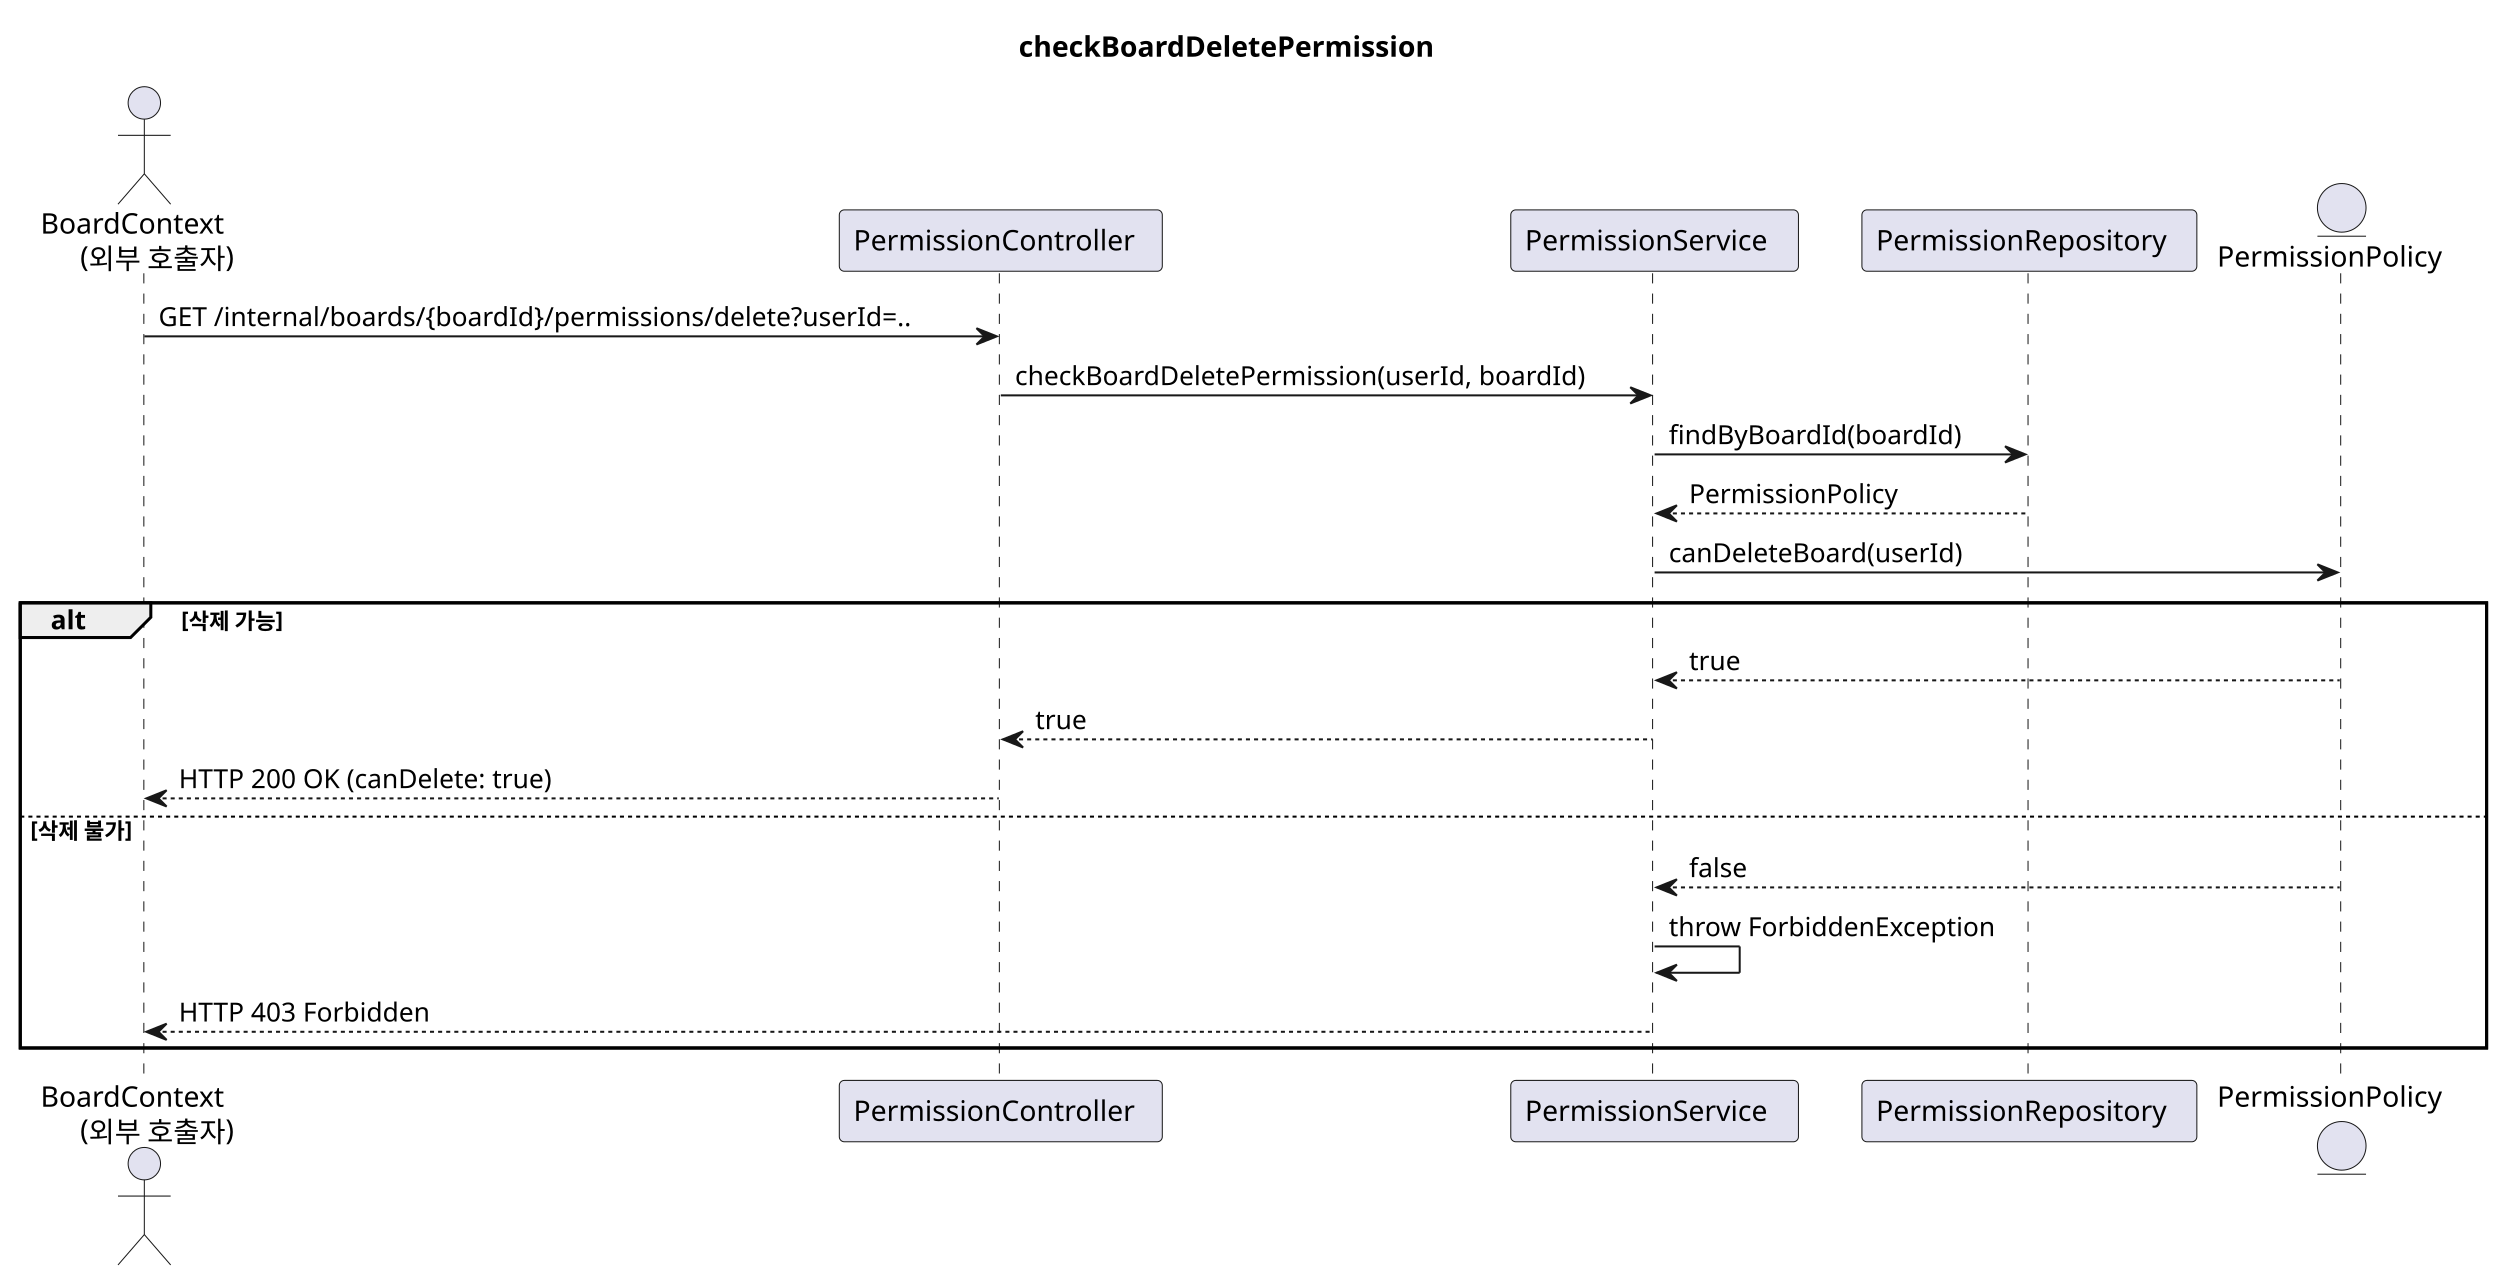
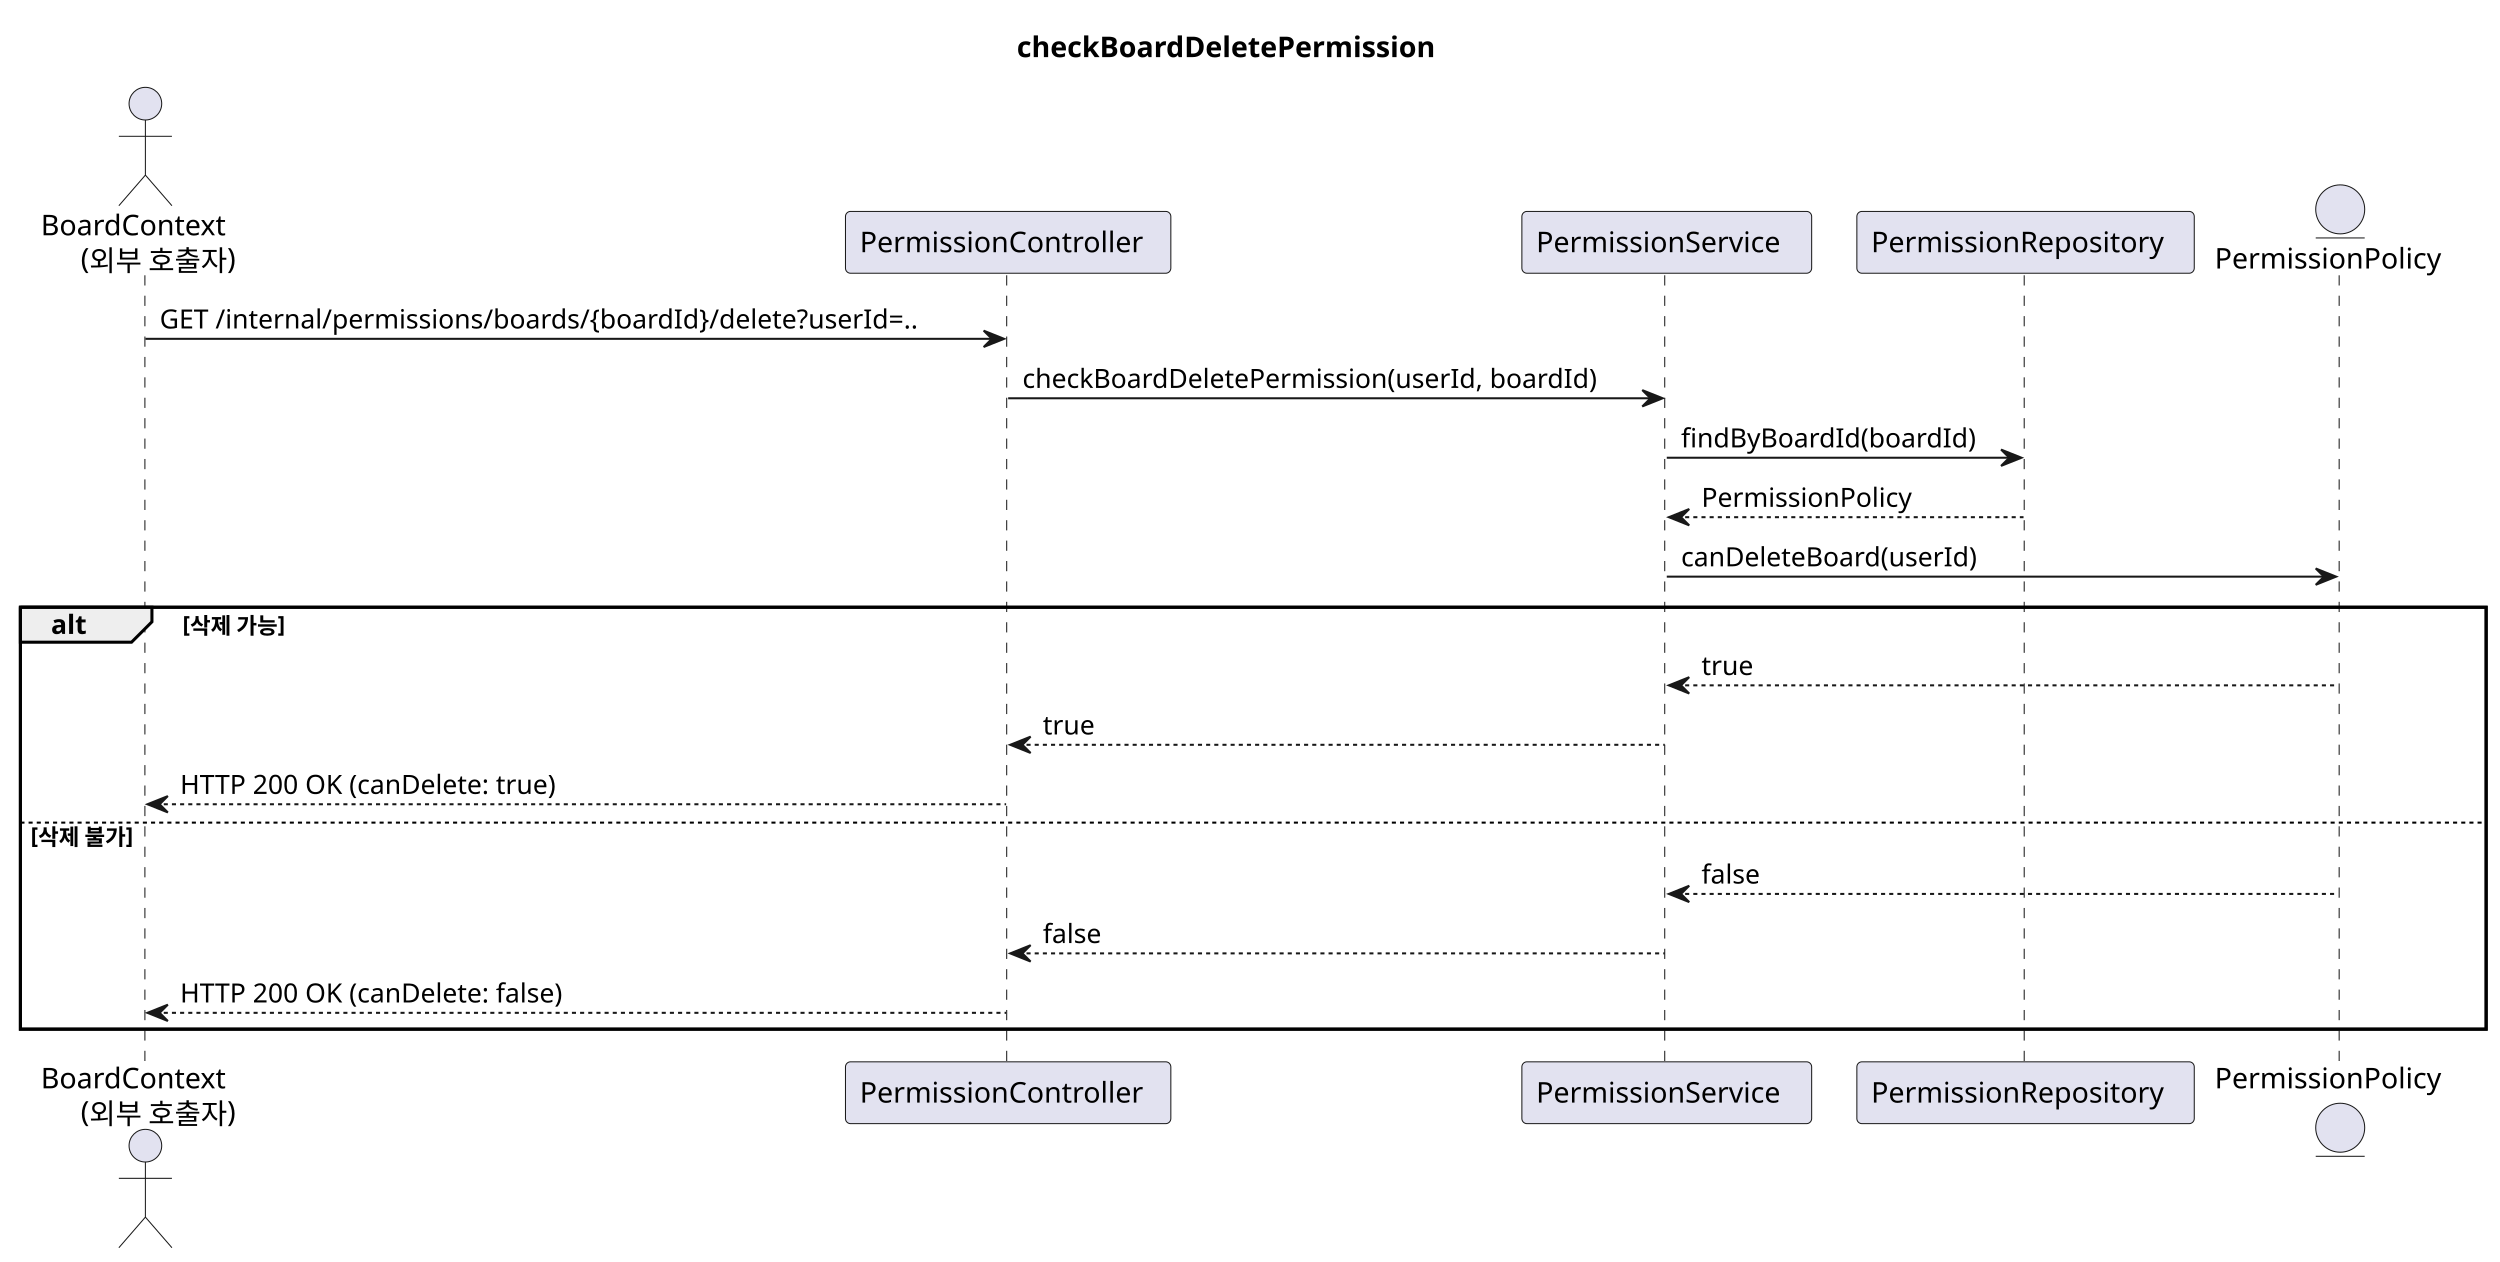
- <svg xmlns="http://www.w3.org/2000/svg" contentStyleType="text/css" data-diagram-type="SEQUENCE" height="631px" preserveAspectRatio="none" style="width:1234px;height:631px;background:#FFFFFF;" version="1.1" viewBox="0 0 1234 631" width="1234px" zoomAndPan="magnify">
+ <svg xmlns="http://www.w3.org/2000/svg" contentStyleType="text/css" data-diagram-type="SEQUENCE" height="618px" preserveAspectRatio="none" style="width:1225px;height:618px;background:#FFFFFF;" version="1.1" viewBox="0 0 1225 618" width="1225px" zoomAndPan="magnify">
  <defs />
  <g>
-     <text fill="#000000" font-family="sans-serif" font-size="14" font-weight="bold" lengthAdjust="spacing" textLength="230.727" x="502.832" y="27.995">checkBoardDeletePermission</text>
-     <rect fill="none" height="219.734" style="stroke:#000000;stroke-width:1.5;" width="1217.39" x="10" y="297.555" />
+     <text fill="#000000" font-family="sans-serif" font-size="14" font-weight="bold" lengthAdjust="spacing" textLength="230.727" x="498.244" y="27.995">checkBoardDeletePermission</text>
+     <rect fill="none" height="206.734" style="stroke:#000000;stroke-width:1.5;" width="1208.214" x="10" y="297.555" />
    <g>
-       <rect fill="#000000" fill-opacity="0" height="399.398" width="8" x="67.241" y="134.891" />
-       <line style="stroke:#181818;stroke-width:0.5;stroke-dasharray:5.0,5.0;" x1="71" x2="71" y1="134.891" y2="534.289" />
+       <rect fill="#000000" fill-opacity="0" height="386.398" width="8" x="67.241" y="134.891" />
+       <line style="stroke:#181818;stroke-width:0.5;stroke-dasharray:5.0,5.0;" x1="71" x2="71" y1="134.891" y2="521.289" />
    </g>
    <g>
-       <rect fill="#000000" fill-opacity="0" height="399.398" width="8" x="489.995" y="134.891" />
-       <line style="stroke:#181818;stroke-width:0.5;stroke-dasharray:5.0,5.0;" x1="493.281" x2="493.281" y1="134.891" y2="534.289" />
+       <rect fill="#000000" fill-opacity="0" height="386.398" width="8" x="489.995" y="134.891" />
+       <line style="stroke:#181818;stroke-width:0.5;stroke-dasharray:5.0,5.0;" x1="493.281" x2="493.281" y1="134.891" y2="521.289" />
    </g>
    <g>
-       <rect fill="#000000" fill-opacity="0" height="399.398" width="8" x="812.715" y="134.891" />
-       <line style="stroke:#181818;stroke-width:0.5;stroke-dasharray:5.0,5.0;" x1="815.717" x2="815.717" y1="134.891" y2="534.289" />
+       <rect fill="#000000" fill-opacity="0" height="386.398" width="8" x="812.715" y="134.891" />
+       <line style="stroke:#181818;stroke-width:0.5;stroke-dasharray:5.0,5.0;" x1="815.717" x2="815.717" y1="134.891" y2="521.289" />
    </g>
    <g>
-       <rect fill="#000000" fill-opacity="0" height="399.398" width="8" x="997.702" y="134.891" />
-       <line style="stroke:#181818;stroke-width:0.5;stroke-dasharray:5.0,5.0;" x1="1001.039" x2="1001.039" y1="134.891" y2="534.289" />
+       <rect fill="#000000" fill-opacity="0" height="386.398" width="8" x="988.526" y="134.891" />
+       <line style="stroke:#181818;stroke-width:0.5;stroke-dasharray:5.0,5.0;" x1="991.862" x2="991.862" y1="134.891" y2="521.289" />
    </g>
    <g>
-       <rect fill="#000000" fill-opacity="0" height="399.398" width="8" x="1151.878" y="134.891" />
-       <line style="stroke:#181818;stroke-width:0.5;stroke-dasharray:5.0,5.0;" x1="1155.366" x2="1155.366" y1="134.891" y2="534.289" />
+       <rect fill="#000000" fill-opacity="0" height="386.398" width="8" x="1142.702" y="134.891" />
+       <line style="stroke:#181818;stroke-width:0.5;stroke-dasharray:5.0,5.0;" x1="1146.189" x2="1146.189" y1="134.891" y2="521.289" />
    </g>
    <g class="participant participant-head" data-participant="BoardContext">
      <text fill="#000000" font-family="sans-serif" font-size="14" lengthAdjust="spacing" textLength="96.482" x="20" y="115.292">BoardContext</text>
      <text fill="#000000" font-family="sans-serif" font-size="14" lengthAdjust="spacing" textLength="57.381" x="39.551" y="131.589">(외부 호출자)</text>
      <ellipse cx="71.241" cy="50.797" fill="#E2E2F0" rx="8" ry="8" style="stroke:#181818;stroke-width:0.5;" />
      <path d="M71.241,58.797 L71.241,85.797 M58.241,66.797 L84.241,66.797 M71.241,85.797 L58.241,100.797 M71.241,85.797 L84.241,100.797" fill="none" style="stroke:#181818;stroke-width:0.5;" />
    </g>
    <g class="participant participant-tail" data-participant="BoardContext">
-       <text fill="#000000" font-family="sans-serif" font-size="14" lengthAdjust="spacing" textLength="96.482" x="20" y="546.284">BoardContext</text>
-       <text fill="#000000" font-family="sans-serif" font-size="14" lengthAdjust="spacing" textLength="57.381" x="39.551" y="562.581">(외부 호출자)</text>
-       <ellipse cx="71.241" cy="574.383" fill="#E2E2F0" rx="8" ry="8" style="stroke:#181818;stroke-width:0.5;" />
-       <path d="M71.241,582.383 L71.241,609.383 M58.241,590.383 L84.241,590.383 M71.241,609.383 L58.241,624.383 M71.241,609.383 L84.241,624.383" fill="none" style="stroke:#181818;stroke-width:0.5;" />
+       <text fill="#000000" font-family="sans-serif" font-size="14" lengthAdjust="spacing" textLength="96.482" x="20" y="533.284">BoardContext</text>
+       <text fill="#000000" font-family="sans-serif" font-size="14" lengthAdjust="spacing" textLength="57.381" x="39.551" y="549.581">(외부 호출자)</text>
+       <ellipse cx="71.241" cy="561.383" fill="#E2E2F0" rx="8" ry="8" style="stroke:#181818;stroke-width:0.5;" />
+       <path d="M71.241,569.383 L71.241,596.383 M58.241,577.383 L84.241,577.383 M71.241,596.383 L58.241,611.383 M71.241,596.383 L84.241,611.383" fill="none" style="stroke:#181818;stroke-width:0.5;" />
    </g>
    <g class="participant participant-head" data-participant="PermissionController">
      <rect fill="#E2E2F0" height="30.297" rx="2.5" ry="2.5" style="stroke:#181818;stroke-width:0.5;" width="159.428" x="414.281" y="103.594" />
      <text fill="#000000" font-family="sans-serif" font-size="14" lengthAdjust="spacing" textLength="145.428" x="421.281" y="123.589">PermissionController</text>
    </g>
    <g class="participant participant-tail" data-participant="PermissionController">
-       <rect fill="#E2E2F0" height="30.297" rx="2.5" ry="2.5" style="stroke:#181818;stroke-width:0.5;" width="159.428" x="414.281" y="533.289" />
-       <text fill="#000000" font-family="sans-serif" font-size="14" lengthAdjust="spacing" textLength="145.428" x="421.281" y="553.284">PermissionController</text>
+       <rect fill="#E2E2F0" height="30.297" rx="2.5" ry="2.5" style="stroke:#181818;stroke-width:0.5;" width="159.428" x="414.281" y="520.289" />
+       <text fill="#000000" font-family="sans-serif" font-size="14" lengthAdjust="spacing" textLength="145.428" x="421.281" y="540.284">PermissionController</text>
    </g>
    <g class="participant participant-head" data-participant="PermissionService">
      <rect fill="#E2E2F0" height="30.297" rx="2.5" ry="2.5" style="stroke:#181818;stroke-width:0.5;" width="141.996" x="745.717" y="103.594" />
      <text fill="#000000" font-family="sans-serif" font-size="14" lengthAdjust="spacing" textLength="127.996" x="752.717" y="123.589">PermissionService</text>
    </g>
    <g class="participant participant-tail" data-participant="PermissionService">
-       <rect fill="#E2E2F0" height="30.297" rx="2.5" ry="2.5" style="stroke:#181818;stroke-width:0.5;" width="141.996" x="745.717" y="533.289" />
-       <text fill="#000000" font-family="sans-serif" font-size="14" lengthAdjust="spacing" textLength="127.996" x="752.717" y="553.284">PermissionService</text>
+       <rect fill="#E2E2F0" height="30.297" rx="2.5" ry="2.5" style="stroke:#181818;stroke-width:0.5;" width="141.996" x="745.717" y="520.289" />
+       <text fill="#000000" font-family="sans-serif" font-size="14" lengthAdjust="spacing" textLength="127.996" x="752.717" y="540.284">PermissionService</text>
    </g>
    <g class="participant participant-head" data-participant="PermissionRepository">
-       <rect fill="#E2E2F0" height="30.297" rx="2.5" ry="2.5" style="stroke:#181818;stroke-width:0.5;" width="165.327" x="919.039" y="103.594" />
-       <text fill="#000000" font-family="sans-serif" font-size="14" lengthAdjust="spacing" textLength="151.327" x="926.039" y="123.589">PermissionRepository</text>
+       <rect fill="#E2E2F0" height="30.297" rx="2.5" ry="2.5" style="stroke:#181818;stroke-width:0.5;" width="165.327" x="909.862" y="103.594" />
+       <text fill="#000000" font-family="sans-serif" font-size="14" lengthAdjust="spacing" textLength="151.327" x="916.862" y="123.589">PermissionRepository</text>
    </g>
    <g class="participant participant-tail" data-participant="PermissionRepository">
-       <rect fill="#E2E2F0" height="30.297" rx="2.5" ry="2.5" style="stroke:#181818;stroke-width:0.5;" width="165.327" x="919.039" y="533.289" />
-       <text fill="#000000" font-family="sans-serif" font-size="14" lengthAdjust="spacing" textLength="151.327" x="926.039" y="553.284">PermissionRepository</text>
+       <rect fill="#E2E2F0" height="30.297" rx="2.5" ry="2.5" style="stroke:#181818;stroke-width:0.5;" width="165.327" x="909.862" y="520.289" />
+       <text fill="#000000" font-family="sans-serif" font-size="14" lengthAdjust="spacing" textLength="151.327" x="916.862" y="540.284">PermissionRepository</text>
    </g>
    <g class="participant participant-head" data-participant="PermissionPolicy">
-       <text fill="#000000" font-family="sans-serif" font-size="14" lengthAdjust="spacing" textLength="117.024" x="1094.366" y="131.589">PermissionPolicy</text>
-       <ellipse cx="1155.878" cy="102.594" fill="#E2E2F0" rx="12" ry="12" style="stroke:#181818;stroke-width:0.5;" />
-       <line style="stroke:#181818;stroke-width:0.5;" x1="1143.878" x2="1167.878" y1="116.594" y2="116.594" />
+       <text fill="#000000" font-family="sans-serif" font-size="14" lengthAdjust="spacing" textLength="117.024" x="1085.189" y="131.589">PermissionPolicy</text>
+       <ellipse cx="1146.702" cy="102.594" fill="#E2E2F0" rx="12" ry="12" style="stroke:#181818;stroke-width:0.5;" />
+       <line style="stroke:#181818;stroke-width:0.5;" x1="1134.702" x2="1158.702" y1="116.594" y2="116.594" />
    </g>
    <g class="participant participant-tail" data-participant="PermissionPolicy">
-       <text fill="#000000" font-family="sans-serif" font-size="14" lengthAdjust="spacing" textLength="117.024" x="1094.366" y="546.284">PermissionPolicy</text>
-       <ellipse cx="1155.878" cy="565.586" fill="#E2E2F0" rx="12" ry="12" style="stroke:#181818;stroke-width:0.5;" />
-       <line style="stroke:#181818;stroke-width:0.5;" x1="1143.878" x2="1167.878" y1="579.586" y2="579.586" />
+       <text fill="#000000" font-family="sans-serif" font-size="14" lengthAdjust="spacing" textLength="117.024" x="1085.189" y="533.284">PermissionPolicy</text>
+       <ellipse cx="1146.702" cy="552.586" fill="#E2E2F0" rx="12" ry="12" style="stroke:#181818;stroke-width:0.5;" />
+       <line style="stroke:#181818;stroke-width:0.5;" x1="1134.702" x2="1158.702" y1="566.586" y2="566.586" />
    </g>
    <g class="message" data-participant-1="BoardContext" data-participant-2="PermissionController">
      <polygon fill="#181818" points="481.995,162.023,491.995,166.023,481.995,170.023,485.995,166.023" style="stroke:#181818;stroke-width:1;" />
      <line style="stroke:#181818;stroke-width:1;" x1="71.241" x2="487.995" y1="166.023" y2="166.023" />
-       <text fill="#000000" font-family="sans-serif" font-size="13" lengthAdjust="spacing" textLength="398.753" x="78.241" y="160.958">GET /internal/boards/{boardId}/permissions/delete?userId=..</text>
+       <text fill="#000000" font-family="sans-serif" font-size="13" lengthAdjust="spacing" textLength="398.753" x="78.241" y="160.958">GET /internal/permissions/boards/{boardId}/delete?userId=..</text>
    </g>
    <g class="message" data-participant-1="PermissionController" data-participant-2="PermissionService">
      <polygon fill="#181818" points="804.715,191.156,814.715,195.156,804.715,199.156,808.715,195.156" style="stroke:#181818;stroke-width:1;" />
      <line style="stroke:#181818;stroke-width:1;" x1="493.995" x2="810.715" y1="195.156" y2="195.156" />
      <text fill="#000000" font-family="sans-serif" font-size="13" lengthAdjust="spacing" textLength="298.721" x="500.995" y="190.09">checkBoardDeletePermission(userId, boardId)</text>
    </g>
    <g class="message" data-participant-1="PermissionService" data-participant-2="PermissionRepository">
-       <polygon fill="#181818" points="989.702,220.289,999.702,224.289,989.702,228.289,993.702,224.289" style="stroke:#181818;stroke-width:1;" />
-       <line style="stroke:#181818;stroke-width:1;" x1="816.715" x2="995.702" y1="224.289" y2="224.289" />
+       <polygon fill="#181818" points="980.526,220.289,990.526,224.289,980.526,228.289,984.526,224.289" style="stroke:#181818;stroke-width:1;" />
+       <line style="stroke:#181818;stroke-width:1;" x1="816.715" x2="986.526" y1="224.289" y2="224.289" />
      <text fill="#000000" font-family="sans-serif" font-size="13" lengthAdjust="spacing" textLength="151.81" x="823.715" y="219.223">findByBoardId(boardId)</text>
    </g>
    <g class="message" data-participant-1="PermissionRepository" data-participant-2="PermissionService">
      <polygon fill="#181818" points="827.715,249.422,817.715,253.422,827.715,257.422,823.715,253.422" style="stroke:#181818;stroke-width:1;" />
-       <line style="stroke:#181818;stroke-width:1;stroke-dasharray:2.0,2.0;" x1="821.715" x2="1000.702" y1="253.422" y2="253.422" />
+       <line style="stroke:#181818;stroke-width:1;stroke-dasharray:2.0,2.0;" x1="821.715" x2="991.526" y1="253.422" y2="253.422" />
      <text fill="#000000" font-family="sans-serif" font-size="13" lengthAdjust="spacing" textLength="108.665" x="833.715" y="248.356">PermissionPolicy</text>
    </g>
    <g class="message" data-participant-1="PermissionService" data-participant-2="PermissionPolicy">
-       <polygon fill="#181818" points="1143.878,278.555,1153.878,282.555,1143.878,286.555,1147.878,282.555" style="stroke:#181818;stroke-width:1;" />
-       <line style="stroke:#181818;stroke-width:1;" x1="816.715" x2="1149.878" y1="282.555" y2="282.555" />
+       <polygon fill="#181818" points="1134.702,278.555,1144.702,282.555,1134.702,286.555,1138.702,282.555" style="stroke:#181818;stroke-width:1;" />
+       <line style="stroke:#181818;stroke-width:1;" x1="816.715" x2="1140.702" y1="282.555" y2="282.555" />
      <text fill="#000000" font-family="sans-serif" font-size="13" lengthAdjust="spacing" textLength="155.086" x="823.715" y="277.489">canDeleteBoard(userId)</text>
    </g>
    <path d="M10,297.555 L74.443,297.555 L74.443,304.688 L64.443,314.688 L10,314.688 L10,297.555" fill="#EEEEEE" style="stroke:#000000;stroke-width:1.5;" />
-     <rect fill="none" height="219.734" style="stroke:#000000;stroke-width:1.5;" width="1217.39" x="10" y="297.555" />
+     <rect fill="none" height="206.734" style="stroke:#000000;stroke-width:1.5;" width="1208.214" x="10" y="297.555" />
    <text fill="#000000" font-family="sans-serif" font-size="13" font-weight="bold" lengthAdjust="spacing" textLength="19.443" x="25" y="310.622">alt</text>
    <text fill="#000000" font-family="sans-serif" font-size="11" font-weight="bold" lengthAdjust="spacing" textLength="40.289" x="89.443" y="309.765">[삭제 가능]</text>
    <g class="message" data-participant-1="PermissionPolicy" data-participant-2="PermissionService">
      <polygon fill="#181818" points="827.715,331.82,817.715,335.82,827.715,339.82,823.715,335.82" style="stroke:#181818;stroke-width:1;" />
-       <line style="stroke:#181818;stroke-width:1;stroke-dasharray:2.0,2.0;" x1="821.715" x2="1154.878" y1="335.82" y2="335.82" />
+       <line style="stroke:#181818;stroke-width:1;stroke-dasharray:2.0,2.0;" x1="821.715" x2="1145.702" y1="335.82" y2="335.82" />
      <text fill="#000000" font-family="sans-serif" font-size="13" lengthAdjust="spacing" textLength="26.679" x="833.715" y="330.754">true</text>
    </g>
    <g class="message" data-participant-1="PermissionService" data-participant-2="PermissionController">
      <polygon fill="#181818" points="504.995,360.953,494.995,364.953,504.995,368.953,500.995,364.953" style="stroke:#181818;stroke-width:1;" />
      <line style="stroke:#181818;stroke-width:1;stroke-dasharray:2.0,2.0;" x1="498.995" x2="815.715" y1="364.953" y2="364.953" />
      <text fill="#000000" font-family="sans-serif" font-size="13" lengthAdjust="spacing" textLength="26.679" x="510.995" y="359.887">true</text>
    </g>
    <g class="message" data-participant-1="PermissionController" data-participant-2="BoardContext">
      <polygon fill="#181818" points="82.241,390.086,72.241,394.086,82.241,398.086,78.241,394.086" style="stroke:#181818;stroke-width:1;" />
      <line style="stroke:#181818;stroke-width:1;stroke-dasharray:2.0,2.0;" x1="76.241" x2="492.995" y1="394.086" y2="394.086" />
      <text fill="#000000" font-family="sans-serif" font-size="13" lengthAdjust="spacing" textLength="200.865" x="88.241" y="389.02">HTTP 200 OK (canDelete: true)</text>
    </g>
-     <line style="stroke:#000000;stroke-width:1;stroke-dasharray:2.0,2.0;" x1="10" x2="1227.39" y1="403.086" y2="403.086" />
+     <line style="stroke:#000000;stroke-width:1;stroke-dasharray:2.0,2.0;" x1="10" x2="1218.214" y1="403.086" y2="403.086" />
    <text fill="#000000" font-family="sans-serif" font-size="11" font-weight="bold" lengthAdjust="spacing" textLength="40.289" x="15" y="413.296">[삭제 불가]</text>
    <g class="message" data-participant-1="PermissionPolicy" data-participant-2="PermissionService">
      <polygon fill="#181818" points="827.715,434.023,817.715,438.023,827.715,442.023,823.715,438.023" style="stroke:#181818;stroke-width:1;" />
-       <line style="stroke:#181818;stroke-width:1;stroke-dasharray:2.0,2.0;" x1="821.715" x2="1154.878" y1="438.023" y2="438.023" />
+       <line style="stroke:#181818;stroke-width:1;stroke-dasharray:2.0,2.0;" x1="821.715" x2="1145.702" y1="438.023" y2="438.023" />
      <text fill="#000000" font-family="sans-serif" font-size="13" lengthAdjust="spacing" textLength="30.926" x="833.715" y="432.957">false</text>
    </g>
-     <g class="message" data-participant-1="PermissionService" data-participant-2="PermissionService">
-       <line style="stroke:#181818;stroke-width:1;" x1="816.715" x2="858.715" y1="467.156" y2="467.156" />
-       <line style="stroke:#181818;stroke-width:1;" x1="858.715" x2="858.715" y1="467.156" y2="480.156" />
-       <line style="stroke:#181818;stroke-width:1;" x1="817.715" x2="858.715" y1="480.156" y2="480.156" />
-       <polygon fill="#181818" points="827.715,476.156,817.715,480.156,827.715,484.156,823.715,480.156" style="stroke:#181818;stroke-width:1;" />
-       <text fill="#000000" font-family="sans-serif" font-size="13" lengthAdjust="spacing" textLength="170.987" x="823.715" y="462.09">throw ForbiddenException</text>
+     <g class="message" data-participant-1="PermissionService" data-participant-2="PermissionController">
+       <polygon fill="#181818" points="504.995,463.156,494.995,467.156,504.995,471.156,500.995,467.156" style="stroke:#181818;stroke-width:1;" />
+       <line style="stroke:#181818;stroke-width:1;stroke-dasharray:2.0,2.0;" x1="498.995" x2="815.715" y1="467.156" y2="467.156" />
+       <text fill="#000000" font-family="sans-serif" font-size="13" lengthAdjust="spacing" textLength="30.926" x="510.995" y="462.09">false</text>
    </g>
-     <g class="message" data-participant-1="PermissionService" data-participant-2="BoardContext">
-       <polygon fill="#181818" points="82.241,505.289,72.241,509.289,82.241,513.289,78.241,509.289" style="stroke:#181818;stroke-width:1;" />
-       <line style="stroke:#181818;stroke-width:1;stroke-dasharray:2.0,2.0;" x1="76.241" x2="815.715" y1="509.289" y2="509.289" />
-       <text fill="#000000" font-family="sans-serif" font-size="13" lengthAdjust="spacing" textLength="131.955" x="88.241" y="504.223">HTTP 403 Forbidden</text>
+     <g class="message" data-participant-1="PermissionController" data-participant-2="BoardContext">
+       <polygon fill="#181818" points="82.241,492.289,72.241,496.289,82.241,500.289,78.241,496.289" style="stroke:#181818;stroke-width:1;" />
+       <line style="stroke:#181818;stroke-width:1;stroke-dasharray:2.0,2.0;" x1="76.241" x2="492.995" y1="496.289" y2="496.289" />
+       <text fill="#000000" font-family="sans-serif" font-size="13" lengthAdjust="spacing" textLength="205.112" x="88.241" y="491.223">HTTP 200 OK (canDelete: false)</text>
    </g>
  </g>
</svg>
